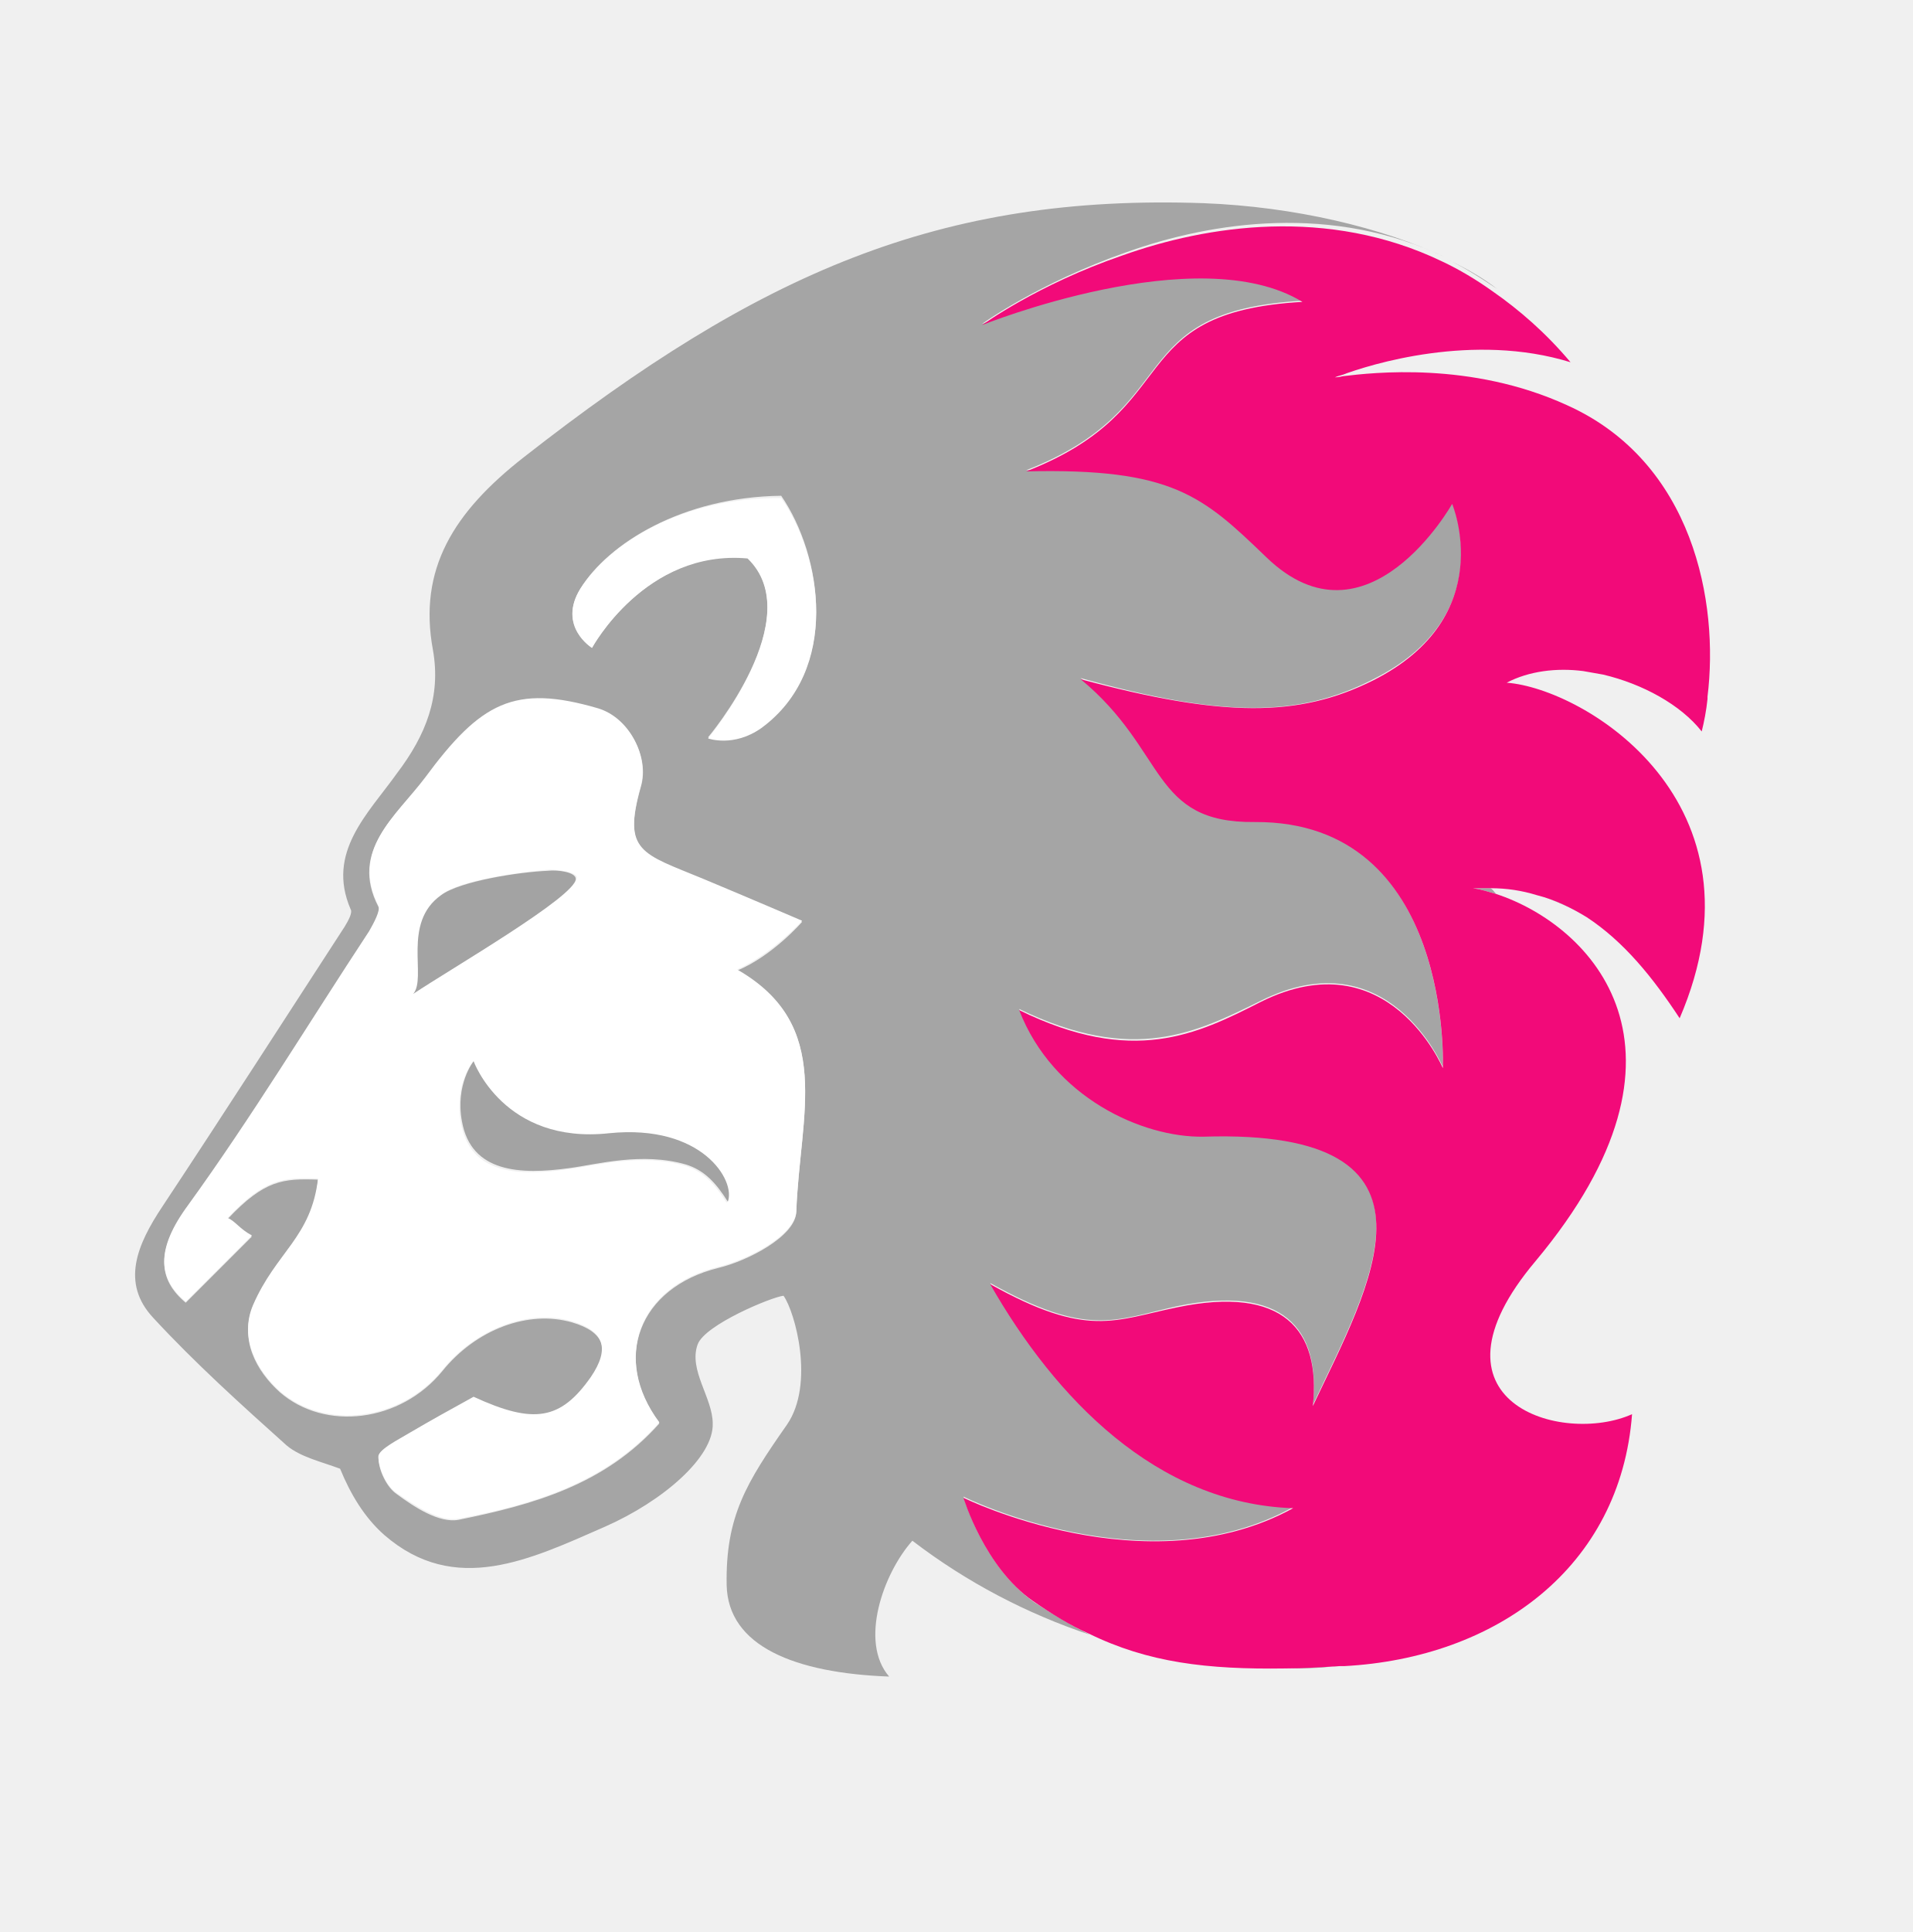
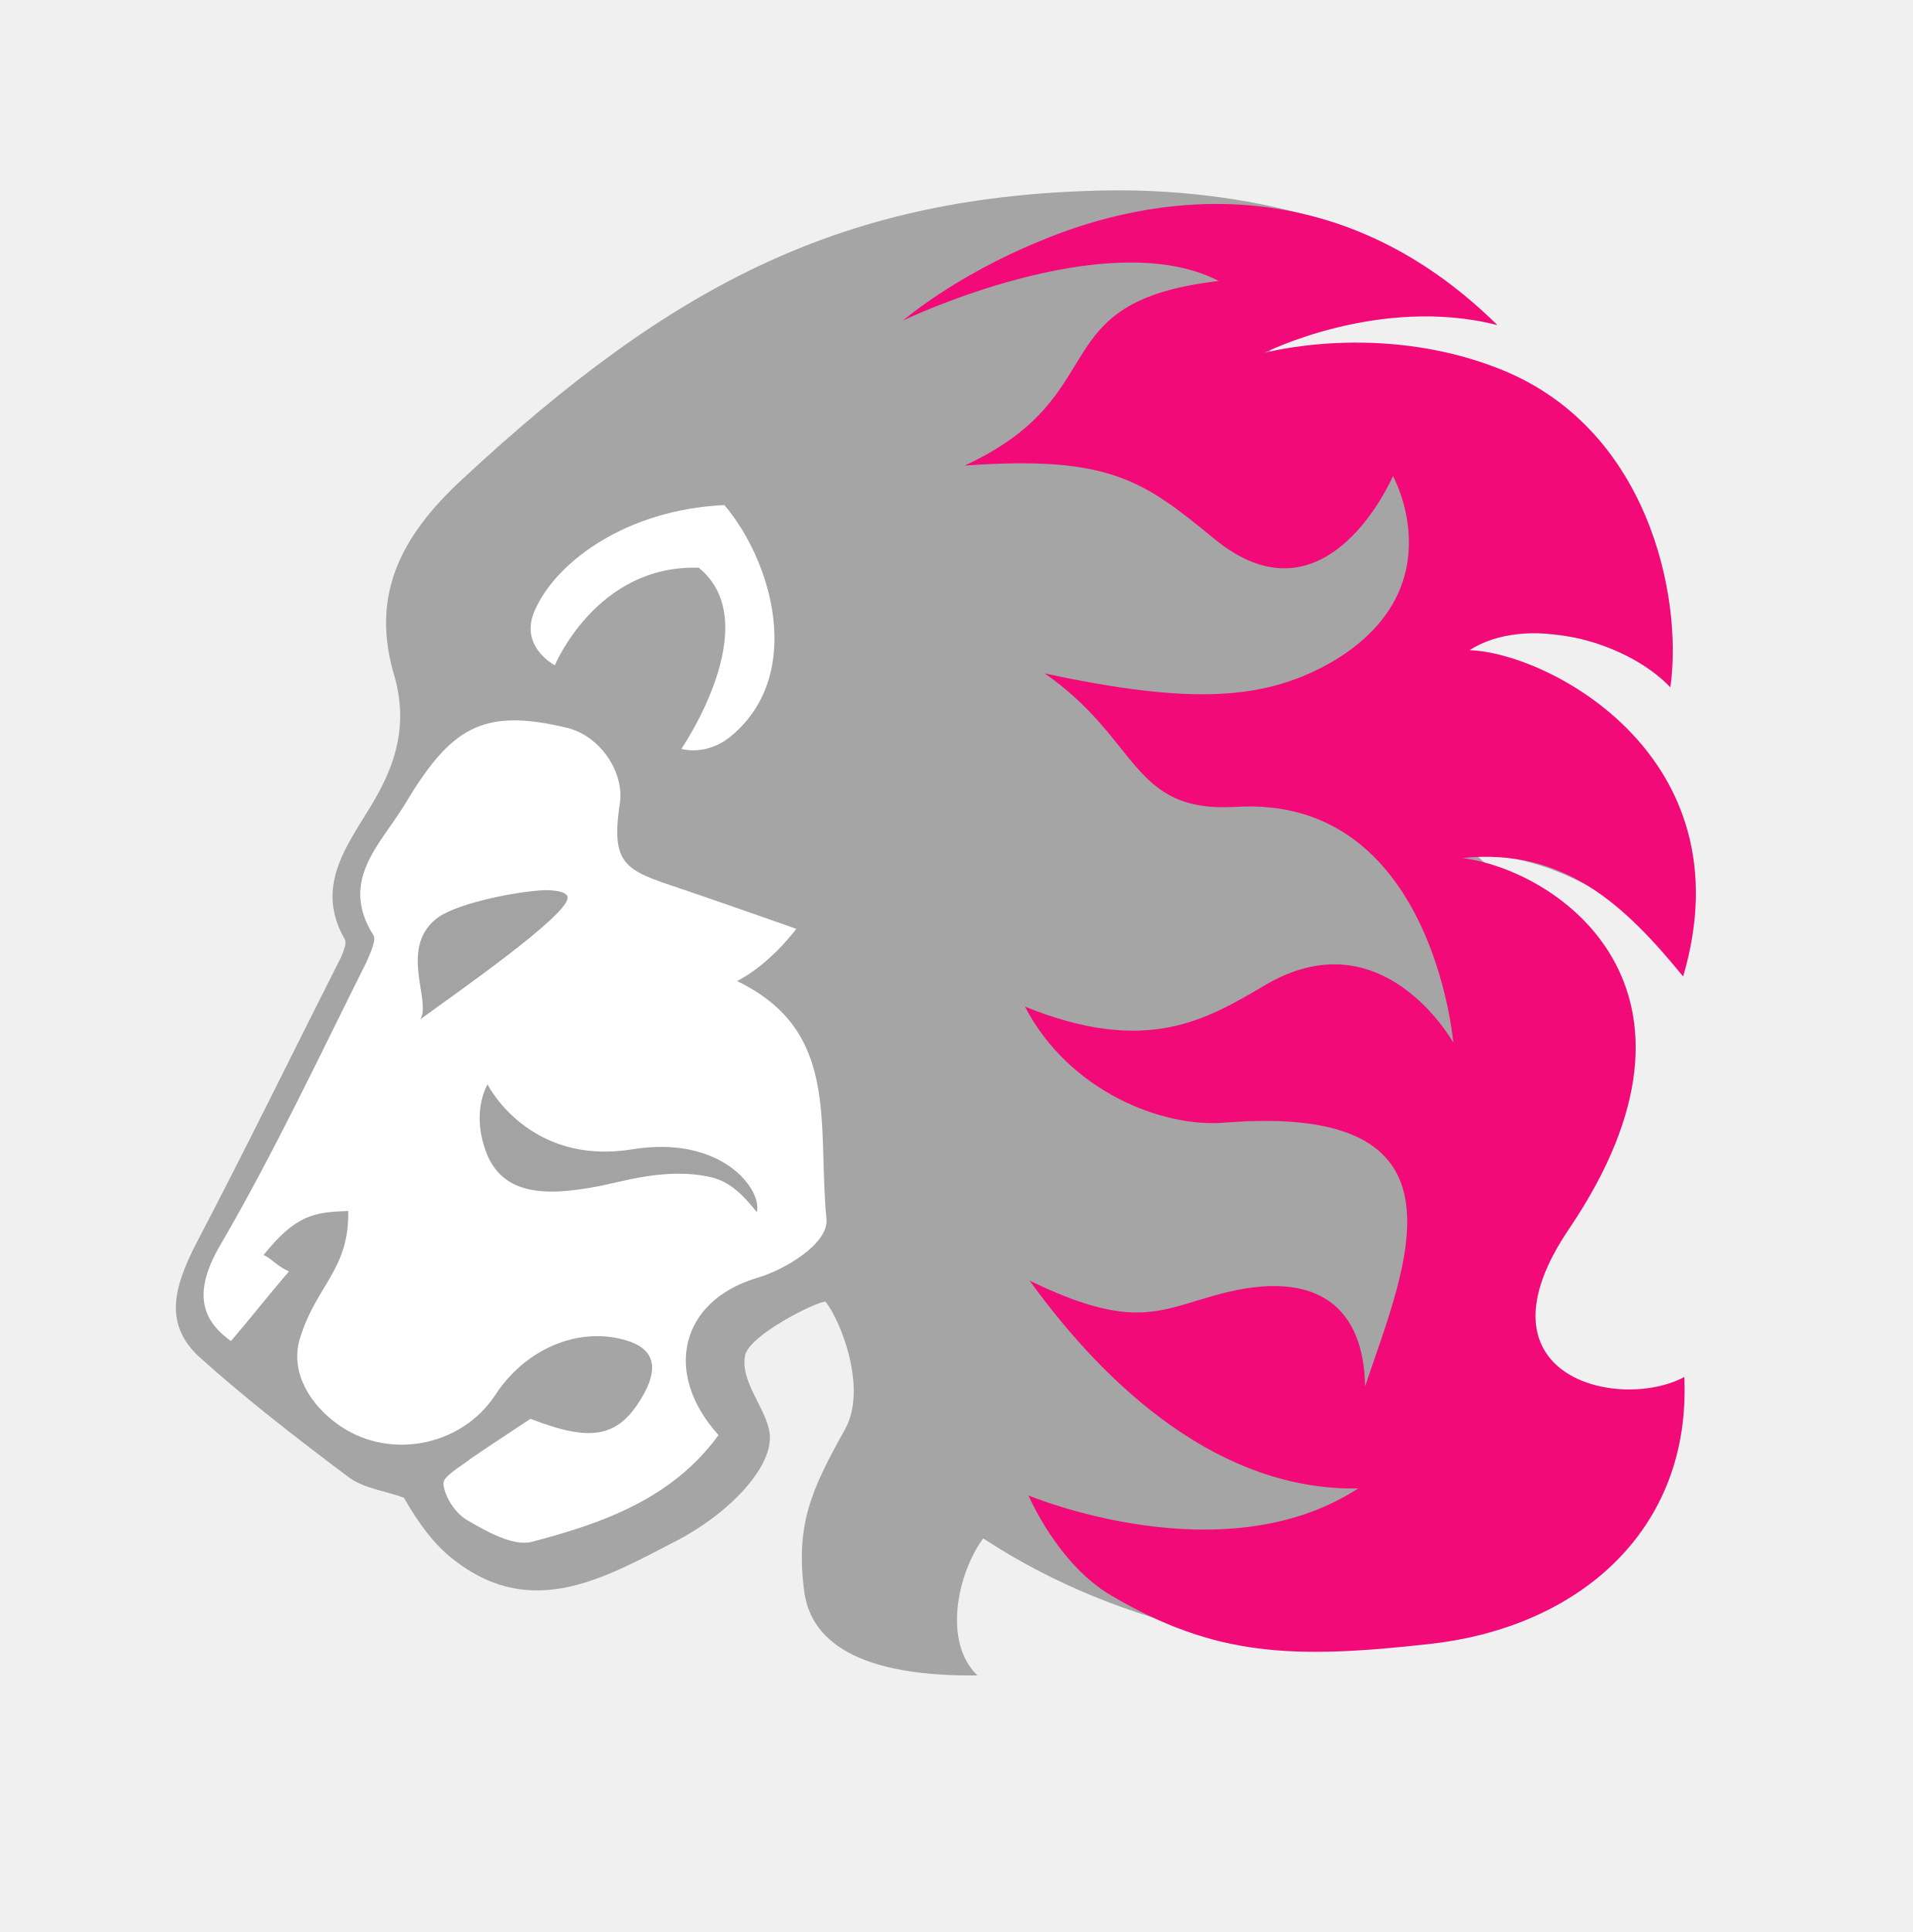
- <svg xmlns="http://www.w3.org/2000/svg" version="1.1" baseProfile="basic" x="0px" y="0px" viewBox="0 0 164.8 166.4" xml:space="preserve">
+ <svg xmlns="http://www.w3.org/2000/svg" xmlns:xlink="http://www.w3.org/1999/xlink" version="1.1" baseProfile="basic" x="0px" y="0px" viewBox="0 0 164.8 166.4" xml:space="preserve">
  <g id="Layer_1">
    <text id="OG_TExt" transform="matrix(1.0071 0 -0.1383 0.9904 163.8448 76.0023)" display="none">
      <tspan x="0" y="0" display="inline" fill="#2D2D2D" stroke="#2D2D2D" stroke-miterlimit="10" font-family="'NexaBold'" font-size="70.68px">STARTERKIT </tspan>
      <tspan x="0" y="70" display="inline" fill="#2D2D2D" stroke="#2D2D2D" stroke-miterlimit="10" font-family="'NexaBold'" font-size="70.68px">MEDIA</tspan>
    </text>
-     <g>
-       <path fill="#A5A5A5" d="M136.6,78.9c-1.3-0.8-2.7-1.4-4.3-1.9C133.8,77.5,135.2,78.1,136.6,78.9z" />
-       <path fill="#A5A5A5" d="M128.9,77c-0.2-0.2-0.3-0.4-0.5-0.5c-0.5,0-1,0-1.5,0C127.6,76.6,128.2,76.8,128.9,77z" />
-       <path fill="#A5A5A5" d="M83,128.9c0,0,15.8,7.9,28.4,0.9c-11.8-0.4-20.5-9.6-26.1-19.3c8.4,4.7,10.7,3.2,16.1,2    c9.1-1.9,12.4,1.9,11.7,8.5c4.8-10.2,12.9-23.9-9.4-23.2c-5.3,0.2-13-3.4-15.9-10.9c9.9,4.8,15.3,2,20.8-0.7    c11-5.5,15.7,5.7,15.7,5.7s0.8-21.3-16.2-21.2c-9,0.1-7.5-6.2-15-12.3c12.2,3.4,18.8,3.4,25.2,0.1c11-5.5,6.8-15.2,6.8-15.2    s-7.3,13-16,4.6c-5.4-5.3-8.1-7.7-20.7-7.4c13.9-5.4,8.1-13.7,23.8-14.6c-9-5.5-27.6,2-27.6,2s4.8-3.5,12.5-6.2    c7.3-2.6,17.7-4.2,27.5,0.5c-5.5-2.6-13.1-4.4-20.9-4.7c-22.7-0.8-38.3,6-58.6,21.9c-6,4.7-9.1,9.6-7.8,16.6    c0.7,4-0.6,7.3-3.1,10.6c-2.5,3.5-6.1,6.8-4,11.7c0.2,0.3-0.2,1-0.5,1.5c-5.2,8-10.4,16.1-15.7,24.1c-2.2,3.3-3.6,6.6-0.8,9.6    c3.6,3.9,7.6,7.5,11.5,11c1.2,1,3,1.4,4.6,2c0.9,2.2,2.1,4.2,3.8,5.7c6.1,5.3,12.6,2.1,19-0.7c5-2.2,9.4-6,9.3-8.9    c0-2.2-2.1-4.6-1.3-6.8c0.6-1.7,6.4-4.1,7.4-4.2c1,1.4,2.7,7.6,0.3,11.1c-3.5,5-5.3,7.9-5.2,13.8c0.1,5.3,5.9,7.6,14,7.9    c-2.6-3-0.5-8.9,2-11.7c4.7,3.6,9.9,6.3,15.3,8.1c-1.6-0.8-3.1-1.7-4.8-2.8C84.7,134.9,83,128.9,83,128.9z M68.6,104.4    c-0.1,2.1-4.2,4.2-6.7,4.8c-6.9,1.7-9.2,7.9-5.1,13.4c-4.7,5.3-10.9,7-17.3,8.3c-1.7,0.3-3.8-1.1-5.3-2.2    c-0.9-0.6-1.6-2.1-1.6-3.2c0-0.6,1.7-1.4,2.7-2c1.7-1.1,3.5-2,5.5-3.1c5.1,2.4,7.5,2,10.1-1.7c1.8-2.5,1.1-4-1.6-4.8    c-3.8-1.1-8.3,0.6-11.2,4.2c-3.6,4.4-10.1,5.2-14,1.8c-2-1.8-3.5-4.5-2.3-7.4c2-4.6,5.1-5.7,5.6-10.9c-3-0.1-4.6,0-7.8,3.4    c0.5,0.3,1.1,1.1,2.1,1.5c-2.1,2.1-3.7,3.7-5.7,5.7c-2.4-2-2.6-4.5,0.2-8.3c5.6-7.6,10.5-15.7,15.6-23.6c0.4-0.7,1.1-1.7,0.8-2.2    c-2.5-4.8,1.5-7.8,4-11c4.9-6.5,7.7-8.1,14.9-6c2.7,0.8,4.5,4.1,3.7,6.7c-1.6,5.7,0.1,5.9,5.4,8c3.6,1.5,8.5,3.6,8.5,3.6    s-2.5,2.9-5.6,4.2C71.9,88.3,68.9,96,68.6,104.4z M65.6,62.6c-2.4,1.8-4.6,0.9-4.6,0.9s8.7-10.3,3.4-15.5    C55.6,47.3,51,55.8,51,55.8s-3-1.8-1-5.1c2.4-3.9,8.8-7.9,17.3-8C70.8,47.8,72.4,57.6,65.6,62.6z" />
-       <path fill="#A5A5A5" d="M138.1,57.9c-0.6-0.1-1.1-0.2-1.7-0.3C137,57.7,137.6,57.8,138.1,57.9z" />
-       <path fill="#A5A5A5" d="M115.9,32.2c0,0,0-0.1,0-0.1c-0.4,0.2-0.6,0.2-0.6,0.2S115.5,32.3,115.9,32.2z" />
-       <path fill="#A5A5A5" d="M147.2,60c0,0,0-0.1,0-0.2C147.2,59.8,147.2,59.9,147.2,60C147.2,60,147.2,60,147.2,60z" />
-       <path fill="#A5A5A5" d="M115,143.5c0.1,0,0.2,0,0.4,0c-1.7,0.1-3.2,0.1-4.7,0.2C112.2,143.7,113.6,143.7,115,143.5z" />
-       <path fill="#A5A5A5" d="M124.6,22.3c1.5,0.7,2.9,1.6,4.4,2.6C127.7,23.9,126.3,23.1,124.6,22.3z" />
-       <path fill="#FFFFFF" d="M63.5,83.5c3.1-1.4,5.6-4.2,5.6-4.2s-4.9-2.1-8.5-3.6c-5.3-2.2-7-2.3-5.4-8c0.7-2.6-1-5.9-3.7-6.7    c-7.2-2.1-10.1-0.5-14.9,6c-2.5,3.3-6.4,6.2-4,11c0.2,0.4-0.4,1.5-0.8,2.2c-5.2,7.9-10.1,16-15.6,23.6c-2.8,3.8-2.6,6.3-0.2,8.3    c2-2,3.6-3.6,5.7-5.7c-1-0.5-1.5-1.3-2.1-1.5c3.2-3.4,4.8-3.5,7.8-3.4c-0.6,5.1-3.6,6.3-5.6,10.9c-1.2,2.8,0.3,5.6,2.3,7.4    c3.9,3.4,10.4,2.6,14-1.8c2.9-3.6,7.5-5.3,11.2-4.2c2.7,0.8,3.3,2.3,1.6,4.8c-2.6,3.7-4.9,4.1-10.1,1.7c-2,1.1-3.8,2.1-5.5,3.1    c-1,0.6-2.6,1.4-2.7,2c0,1.1,0.7,2.6,1.6,3.2c1.6,1.1,3.7,2.5,5.3,2.2c6.3-1.2,12.6-3,17.3-8.3c-4.1-5.5-1.8-11.7,5.1-13.4    c2.5-0.6,6.6-2.7,6.7-4.8C68.9,96,71.9,88.3,63.5,83.5z M35.7,85.5c1.1-1.4-1.1-6,2.4-8.5c1.6-1.2,6.7-1.9,9.2-2.1    c0.8,0,2.4,0.2,2.4,0.7C49.6,77.2,38.9,83.4,35.7,85.5z M62.6,103.6c-1-1.6-2-2.7-3.6-3.2c-3.8-1.1-7.7,0-10,0.3    c-4.3,0.6-8.5,0.5-9.3-4c-0.6-3.2,1-5.2,1-5.2s2.6,7.1,11.7,6.2C60.5,96.8,63.4,101.7,62.6,103.6z" />
-       <path fill="#FFFFFF" d="M50,50.7c-2,3.2,1,5.1,1,5.1s4.6-8.5,13.4-7.7c5.3,5.1-3.4,15.5-3.4,15.5s2.2,0.8,4.6-0.9    c6.8-5,5.2-14.8,1.7-19.8C58.8,42.8,52.5,46.8,50,50.7z" />
-       <path fill="#A3A3A3" d="M52.5,97.6c-9.1,1-11.7-6.2-11.7-6.2s-1.6,2-1,5.2c0.8,4.4,5,4.6,9.3,4c2.3-0.3,6.2-1.4,10-0.3    c1.6,0.5,2.6,1.6,3.6,3.2C63.4,101.7,60.5,96.8,52.5,97.6z" />
-       <path fill="#F20A79" d="M132.3,108.6c15.2-18.2,4.8-28.9-3.4-31.6c-0.7-0.2-1.3-0.4-2-0.5c0.5,0,1,0,1.5,0c1.4,0,2.7,0.2,4,0.6    c1.6,0.4,3,1.1,4.3,1.9c3.2,2.1,5.7,5.2,8,8.7c8-18.6-8.2-28.4-14.9-28.9c1.9-1,4.3-1.3,6.6-1c0.6,0.1,1.1,0.2,1.7,0.3    c3.4,0.8,6.7,2.6,8.5,4.9c0.2-0.8,0.4-1.8,0.5-2.8c0-0.1,0-0.1,0-0.2c1-8.1-1.2-20.2-12.1-25.1c-8.3-3.8-16.8-2.8-19.3-2.5    c-0.4,0.1-0.7,0.1-0.7,0.1s0.2-0.1,0.6-0.2c2.4-0.9,11.3-3.7,19.7-1.1c-2.1-2.5-4.4-4.5-6.7-6.1c-1.4-1-2.9-1.9-4.4-2.6    c0,0,0,0,0,0c-9.8-4.7-20.2-3.1-27.5-0.5C89.4,24.5,84.6,28,84.6,28s18.6-7.5,27.6-2c-15.7,0.9-9.9,9.2-23.8,14.6    c12.6-0.3,15.2,2.1,20.7,7.4c8.7,8.4,16-4.6,16-4.6s4.1,9.7-6.8,15.2c-6.4,3.2-12.9,3.2-25.2-0.1c7.5,6.2,6,12.4,15,12.3    c17.1-0.1,16.2,21.2,16.2,21.2s-4.7-11.2-15.7-5.7c-5.5,2.8-11,5.5-20.8,0.7c2.9,7.5,10.6,11,15.9,10.9c22.3-0.7,14.2,13,9.4,23.2    c0.7-6.6-2.6-10.4-11.7-8.5c-5.4,1.1-7.7,2.7-16.1-2c5.6,9.8,14.3,18.9,26.1,19.3c-12.6,6.9-28.4-0.9-28.4-0.9s1.8,6,6,8.9    c1.6,1.1,3.2,2.1,4.8,2.8c5.1,2.5,10.2,3.1,16.9,3c1.5,0,3.1-0.1,4.7-0.2c0.1,0,0.2,0,0.4,0c13.1-0.7,23.8-8.5,24.8-21.7    C134.6,124.5,122,120.8,132.3,108.6z" />
-       <path fill="#A3A3A3" d="M49.6,75.7c0-0.6-1.6-0.8-2.4-0.7c-2.5,0.1-7.6,0.9-9.2,2.1c-3.4,2.4-1.2,7.1-2.4,8.5    C38.9,83.4,49.6,77.2,49.6,75.7z" />
+     <g id="Artwork_1_2_">
+       <g>
+         <defs>
+           <rect id="SVGID_1_" x="10.6" y="11.7" width="137" height="142.5" />
+         </defs>
+         <clipPath id="SVGID_2_">
+           <use xlink:href="#SVGID_1_" overflow="visible" />
+         </clipPath>
+         <g clip-path="url(#SVGID_2_)">
+           <defs>
+             <rect id="SVGID_3_" x="10.6" y="11.7" width="137" height="142.5" />
+           </defs>
+           <clipPath id="SVGID_4_">
+             <use xlink:href="#SVGID_3_" overflow="visible" />
+           </clipPath>
+           <path clip-path="url(#SVGID_4_)" fill="#A5A5A5" d="M125.7,26.2c-18.9-1.7-16.2,4.2-16.2,4.2s12.1-1.7,20.6,2.5      c12.8,6.5,14,23.5,14,23.5s-18-4-20.1-0.9c9.9,10.3,16.2,11.9,19.4,25.1c-6.7-5-10.8-6.7-16.4-7.1c12.3,10.8,12.7,18.6,6.7,33.5      c-7.8,19.3-3.4,18.8,7,22.3c-6.1,8.6-7.5,10.7-18.3,12.2c-10.8,1.5-25.5-1-37.7-9c-2.2,3-3.5,8.9-0.5,11.8      c-8.1,0.1-14.1-1.8-14.9-7.1c-0.8-5.9,0.6-8.9,3.5-14.1c2-3.6-0.5-9.6-1.7-11c-1,0.1-6.5,2.9-6.9,4.6c-0.5,2.2,1.8,4.6,2.1,6.7      c0.4,2.9-3.5,7-8.2,9.4c-6,3.1-12.2,6.7-18.8,1.7c-1.9-1.4-3.3-3.4-4.5-5.5c-1.6-0.6-3.5-0.8-4.8-1.8      c-4.4-3.3-8.8-6.7-12.8-10.3c-3.2-2.9-2.1-6.2-0.4-9.6c4.3-8.2,8.4-16.6,12.6-24.9c0.2-0.5,0.5-1.2,0.3-1.5      c-2.7-4.7,0.4-8.3,2.5-11.9c2-3.4,2.9-6.7,1.8-10.7c-2.1-6.9,0.4-12,5.8-17c18.3-17,33-24.5,55.6-24.9      C108.9,16.2,121.9,20.3,125.7,26.2" />
+           <path clip-path="url(#SVGID_4_)" fill="#FFFFFF" d="M61.9,123.6c-4,5.5-10,7.6-16.1,9.2c-1.6,0.4-3.9-0.9-5.6-1.9      c-1-0.6-1.9-2-2-3.1c-0.1-0.6,1.5-1.5,2.4-2.2c1.6-1.1,3.3-2.2,5.1-3.4c5.4,2.1,7.7,1.6,9.8-2.2c1.4-2.6,0.6-4.1-2.1-4.7      c-3.9-0.9-8.2,1-10.7,4.8c-3,4.6-9.4,5.7-13.7,2.5c-2.2-1.6-4-4.3-3.2-7.2c1.4-4.7,4.3-6,4.2-11.1c-2.9,0.1-4.5,0.3-7.3,3.8      c0.6,0.2,1.2,1,2.2,1.4c-1.9,2.2-3.2,3.9-5,6c-2.7-1.9-3.2-4.4-0.9-8.3c4.6-7.9,8.5-16.2,12.6-24.4c0.3-0.7,0.8-1.8,0.6-2.2      c-3-4.7,0.5-7.8,2.6-11.2c4-6.7,6.7-8.5,14.1-6.7c2.8,0.7,4.9,3.8,4.5,6.5c-0.9,5.8,0.8,5.8,6.3,7.7c3.8,1.3,8.9,3.1,8.9,3.1      s-2.2,3-5.1,4.5c8.9,4.3,6.9,12.2,7.7,20.5c0.2,2.1-3.6,4.4-6.1,5.1C58.6,112.1,57.1,118.3,61.9,123.6" />
+           <path clip-path="url(#SVGID_4_)" fill="#FFFFFF" d="M63.1,63.3c-2.2,1.9-4.4,1.2-4.4,1.2s7.4-10.8,1.5-15.6      c-8.8-0.3-12.4,8.4-12.4,8.4s-3.3-1.7-1.6-5c1.9-4,7.8-8.4,16.2-8.8C66.5,48.3,69.3,58,63.1,63.3" />
+           <path clip-path="url(#SVGID_4_)" fill="#A3A3A3" d="M42,93.4c0,0,3.5,7,12.4,5.6c7.8-1.3,11.3,3.5,10.8,5.4      c-1.2-1.5-2.3-2.6-3.9-3c-3.9-0.9-7.7,0.4-9.9,0.8c-4.3,0.8-8.4,0.9-9.7-3.5C40.7,95.5,42,93.4,42,93.4" />
+           <path clip-path="url(#SVGID_4_)" fill="#F20A79" d="M135.2,105.8c-8.7,12.8,4.3,15.8,9.9,12.8c0.6,13.2-9.1,21.6-22,23      c-11.7,1.3-18.4,1.1-27.4-4.2c-4.6-2.7-7.1-8.6-7.1-8.6s16.7,7,28.4-0.6c-11.8,0.2-21.5-8.5-28.3-17.9      c8.9,4.3,11.1,2.6,16.2,1.2c8.8-2.4,12.6,1.3,12.7,7.9c3.5-10.4,9.9-24.5-12.2-22.7c-5.3,0.4-13.3-2.7-17.1-10      c10.4,4.2,15.5,1.2,20.6-1.8c10.2-6.1,16.3,4.9,16.3,4.9s-1.8-21.4-18.8-20.3c-9,0.5-8.2-5.8-16.4-11.5      c12.6,2.7,19.1,2.4,25.1-1.2C125.3,50.5,120,41,120,41s-5.7,13.4-15.4,5.4c-6.1-5-9-7.2-21.5-6.3c13.2-6.1,6.4-14.1,21.9-15.9      c-9.7-5-27.2,3.4-27.2,3.4s4.4-3.8,11.7-6.8c9.7-4.1,25.5-6.6,39.5,7.2c-10.2-2.6-20.1,2.4-20.1,2.4s9.8-2.7,20.1,1.3      c13,5,16,19.7,14.9,27.5c-3.9-4.1-12.5-6.3-17.3-3.2c6.7,0.2,24,9.1,18.4,28.1c-5-6.1-10.2-11.1-19-10.2      C134.3,75,149.1,85.2,135.2,105.8" />
+           <path clip-path="url(#SVGID_4_)" fill="#A3A3A3" d="M37.5,79.2c-3.1,2.6-0.3,7.1-1.3,8.6c3-2.2,12.8-9,12.7-10.5      c0-0.6-1.7-0.7-2.5-0.6C43.9,76.9,39,77.9,37.5,79.2" />
+         </g>
+       </g>
    </g>
  </g>
  <g id="Layer_2">
</g>
</svg>
